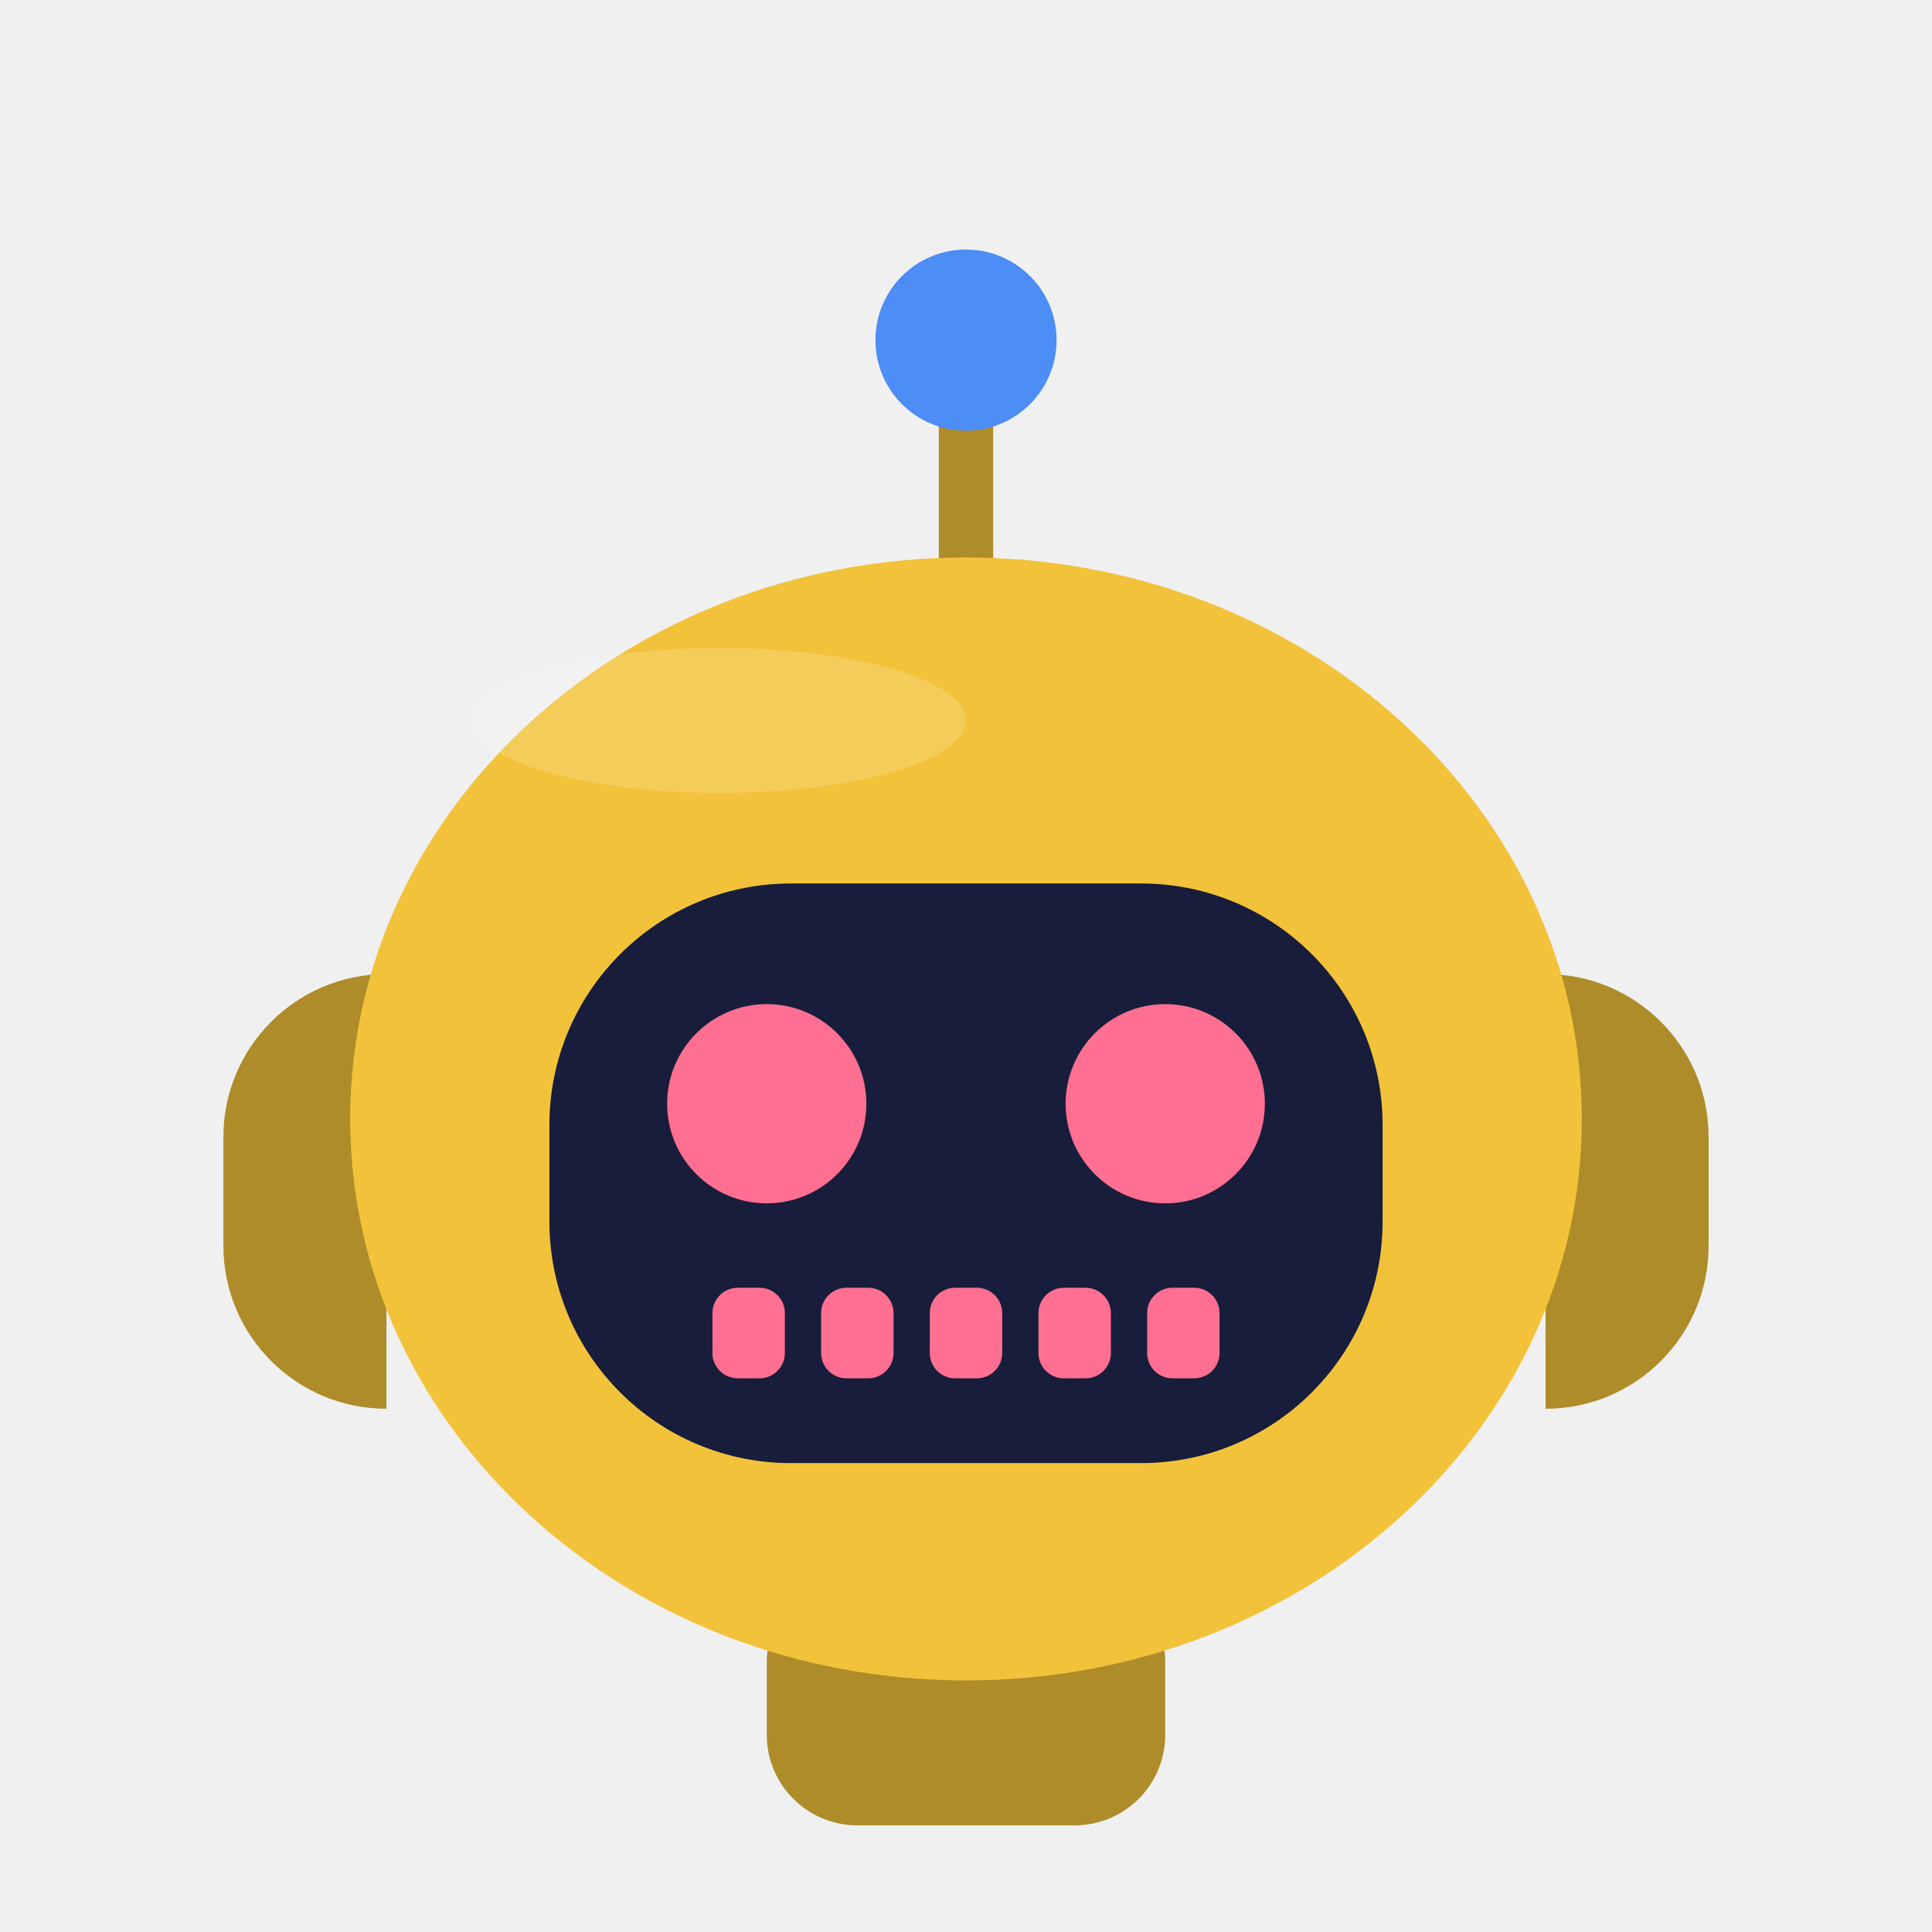
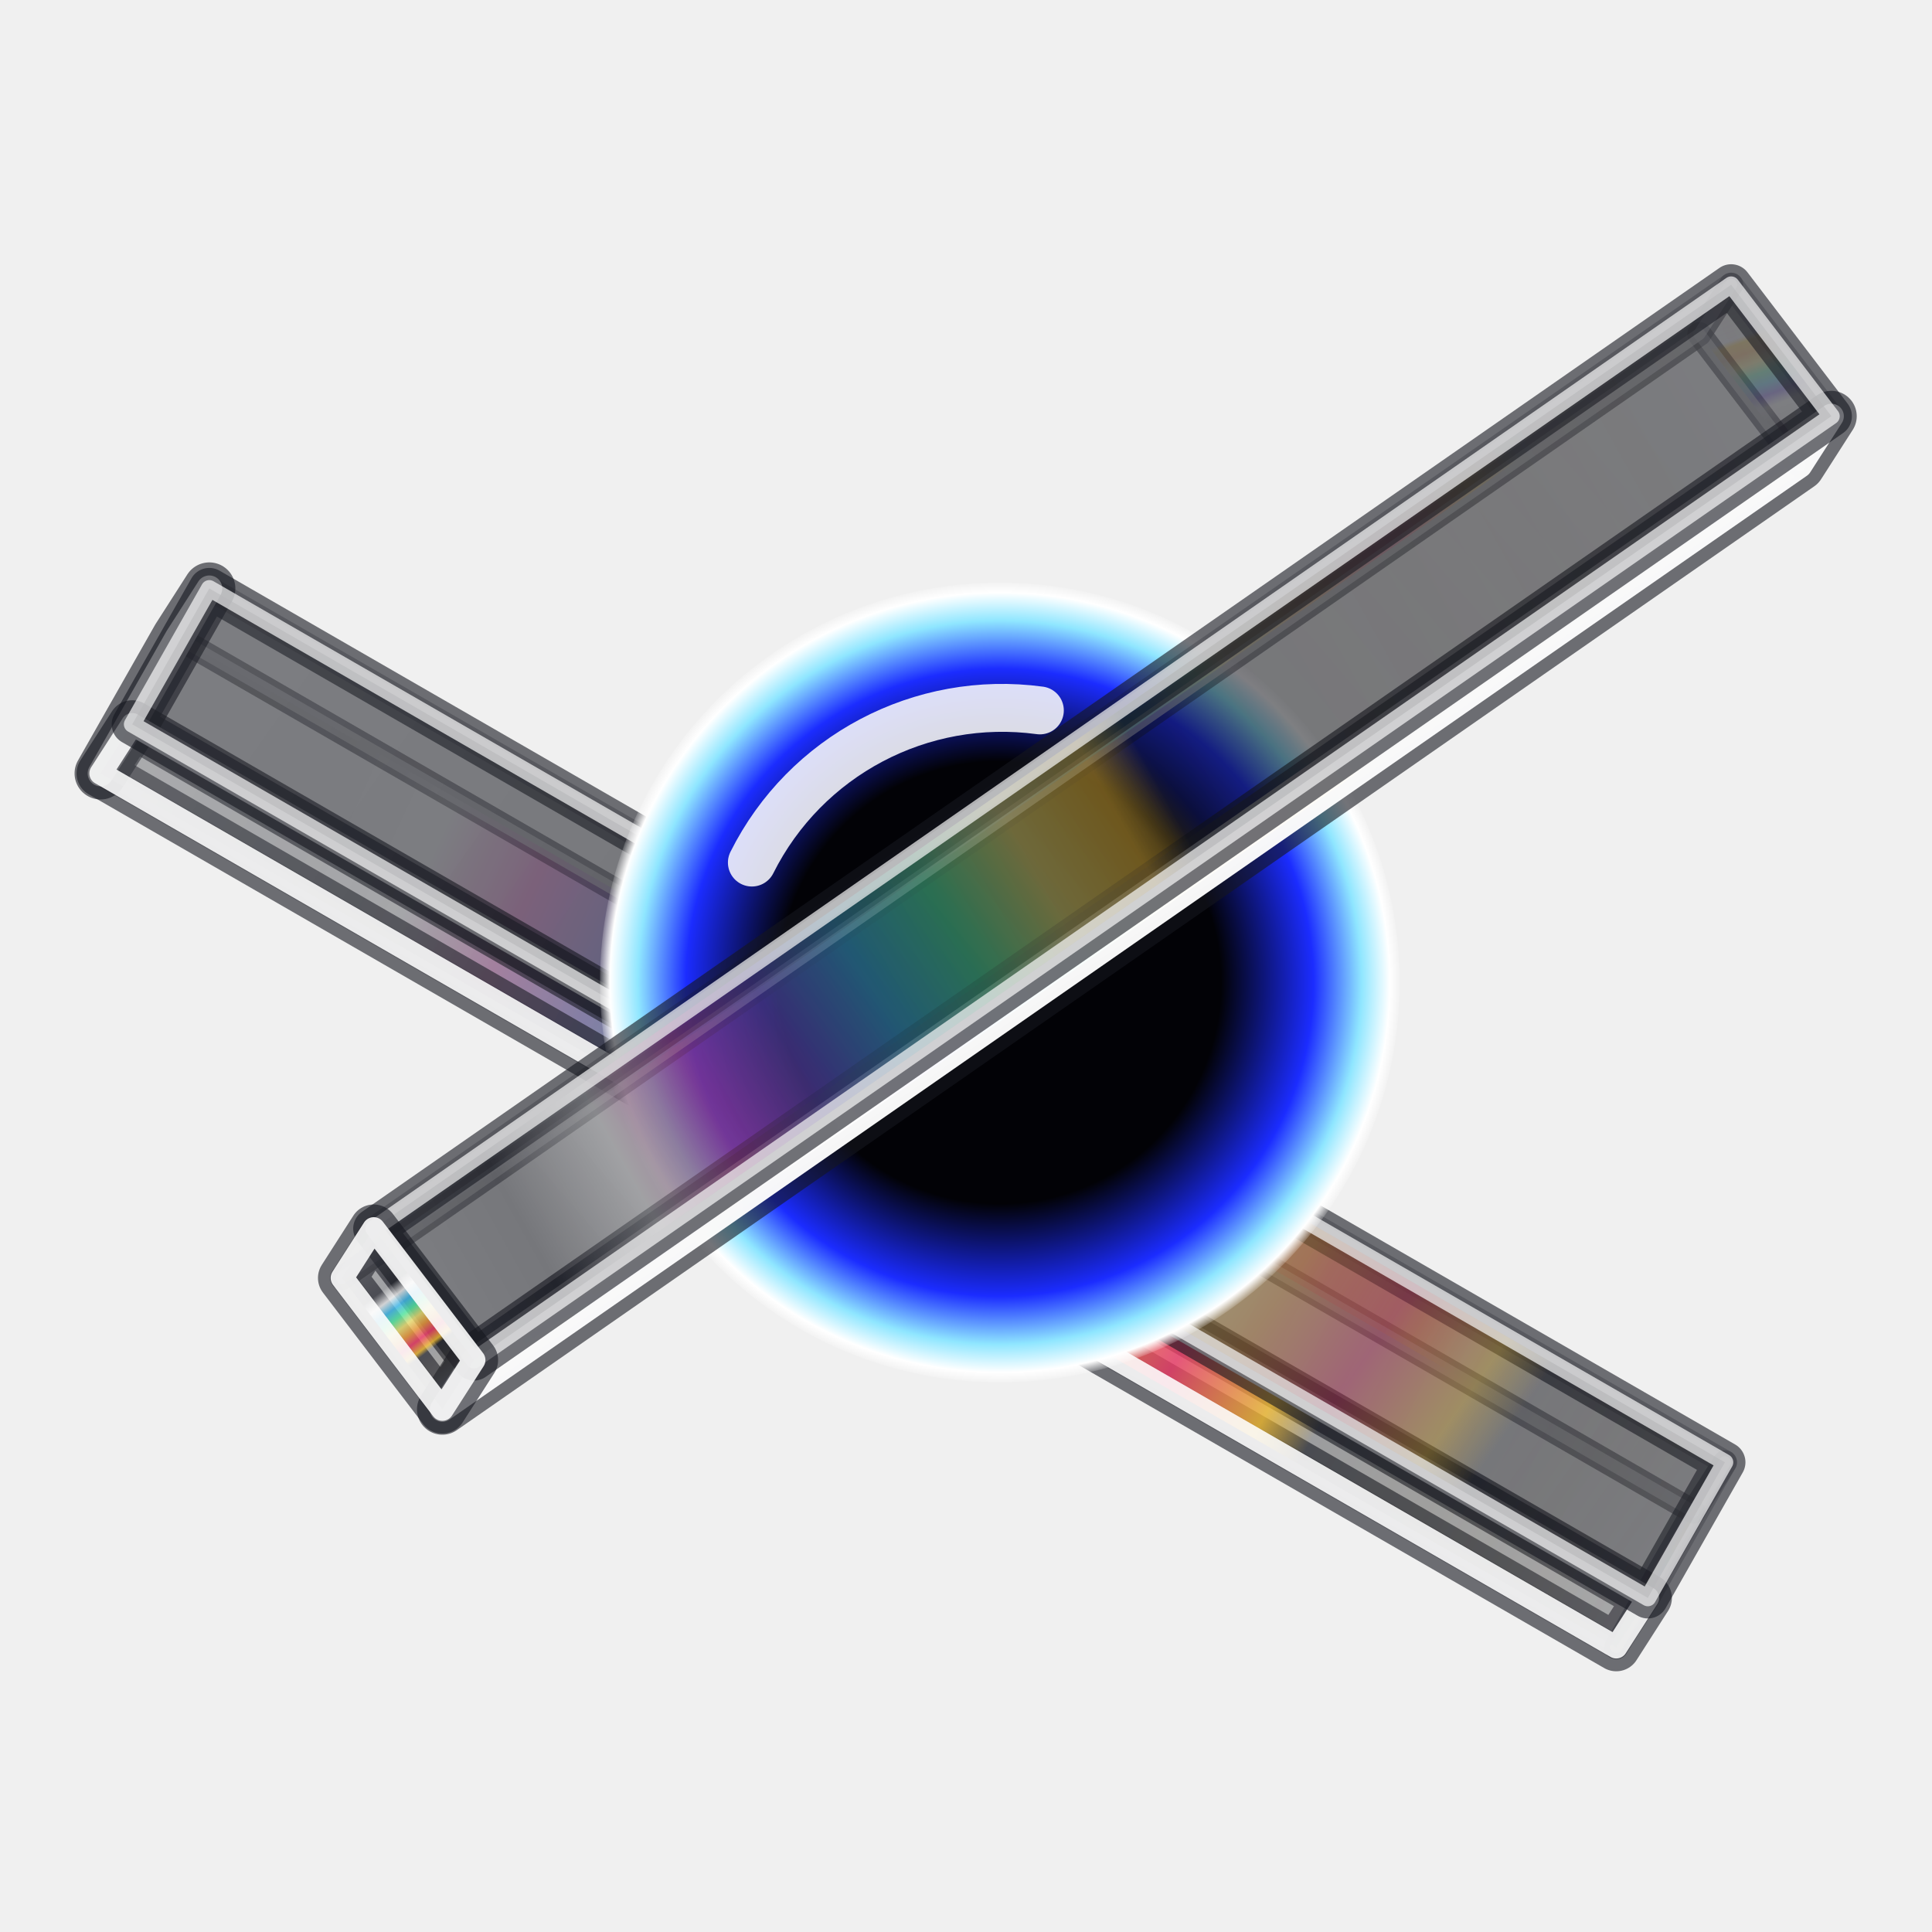
<svg xmlns="http://www.w3.org/2000/svg" viewBox="0 0 96 96" width="96" height="96" role="img">
-   <g transform="translate(48 52) scale(0.9) translate(-48 -48)">
-     <rect x="37" y="77" width="22" height="14" rx="5" fill="#ae8c2a" />
-     <g fill="#ae8c2a">
-       <path d="M16 44.0a9 9 0 0 0-9 9v6a9 9 0 0 0 9 9Z" />
-       <path d="M80 44.0a9 9 0 0 1 9 9v6a9 9 0 0 1-9 9Z" />
-     </g>
-     <path d="M48 22V12" stroke="#ae8c2a" stroke-width="3" stroke-linecap="round" />
-     <circle cx="48" cy="9" r="5" fill="#4c8df6" />
-     <g fill="#f2c23a">
-       <ellipse cx="48" cy="52" rx="34" ry="31" />
-     </g>
-     <g fill="#ffffff" opacity="0.16">
-       <ellipse cx="34.4" cy="30" rx="13.6" ry="4" />
-     </g>
-     <rect x="25.0" y="39.0" width="46" height="32" rx="13.333" fill="#171d3a" />
-     <g fill="#ff6f91">
-       <circle cx="37" cy="51.16" r="5.5" />
-       <circle cx="59" cy="51.16" r="5.5" />
-     </g>
-     <g fill="#ff6f91">
-       <rect x="34" y="61.32" width="4" height="5" rx="1.4" />
-       <rect x="40" y="61.32" width="4" height="5" rx="1.4" />
-       <rect x="46" y="61.32" width="4" height="5" rx="1.4" />
-       <rect x="52" y="61.32" width="4" height="5" rx="1.4" />
-       <rect x="58" y="61.32" width="4" height="5" rx="1.4" />
-     </g>
-   </g>
+   <defs>
+     <radialGradient id="orb" cx="0.5" cy="0.5" r="0.5">
+       <stop offset="0.55" stop-color="#020206" />
+       <stop offset="0.78" stop-color="#1b2cff" />
+       <stop offset="0.9" stop-color="#8fe6ff" />
+       <stop offset="0.97" stop-color="#ffffff" />
+       <stop offset="1" stop-color="#ffffff" stop-opacity="0" />
+     </radialGradient>
+     <linearGradient id="s0" gradientUnits="userSpaceOnUse" x1="84.14" y1="75.11" x2="5.00" y2="38.43">
+       <stop offset="0" stop-color="#ffffff" stop-opacity="0.04" />
+       <stop offset="0.42" stop-color="#ffc531" stop-opacity="0" />
+       <stop offset="0.45" stop-color="#ffc531" stop-opacity="0.35" />
+       <stop offset="0.51" stop-color="#fff27a" stop-opacity="0.35" />
+       <stop offset="0.57" stop-color="#5cffb0" stop-opacity="0.35" />
+       <stop offset="0.63" stop-color="#45c9ff" stop-opacity="0.35" />
+       <stop offset="0.69" stop-color="#7b61ff" stop-opacity="0.35" />
+       <stop offset="0.75" stop-color="#ff5ad8" stop-opacity="0.35" />
+       <stop offset="0.81" stop-color="#ffffff" stop-opacity="0.35" />
+       <stop offset="0.88" stop-color="#ffffff" stop-opacity="0" />
+       <stop offset="1" stop-color="#ffffff" stop-opacity="0.06" />
+     </linearGradient>
+     <linearGradient id="s1" gradientUnits="userSpaceOnUse" x1="85.71" y1="72.66" x2="8.83" y2="31.69">
+       <stop offset="0" stop-color="#ffffff" stop-opacity="0.04" />
+       <stop offset="0.16" stop-color="#ffc531" stop-opacity="0" />
+       <stop offset="0.19" stop-color="#ffc531" stop-opacity="0.35" />
+       <stop offset="0.25" stop-color="#ff3d6e" stop-opacity="0.35" />
+       <stop offset="0.31" stop-color="#ffa53d" stop-opacity="0.35" />
+       <stop offset="0.37" stop-color="#fff27a" stop-opacity="0.35" />
+       <stop offset="0.43" stop-color="#5cffb0" stop-opacity="0.35" />
+       <stop offset="0.49" stop-color="#45c9ff" stop-opacity="0.35" />
+       <stop offset="0.55" stop-color="#ffffff" stop-opacity="0.35" />
+       <stop offset="0.62" stop-color="#ffffff" stop-opacity="0" />
+       <stop offset="1" stop-color="#ffffff" stop-opacity="0.06" />
+     </linearGradient>
+     <linearGradient id="s2" gradientUnits="userSpaceOnUse" x1="85.71" y1="72.66" x2="80.31" y2="81.85">
+       <stop offset="0" stop-color="#ffffff" stop-opacity="0.04" />
+       <stop offset="0.31" stop-color="#ffc531" stop-opacity="0" />
+       <stop offset="0.34" stop-color="#ffc531" stop-opacity="0.35" />
+       <stop offset="0.40" stop-color="#ffa53d" stop-opacity="0.35" />
+       <stop offset="0.46" stop-color="#fff27a" stop-opacity="0.35" />
+       <stop offset="0.52" stop-color="#5cffb0" stop-opacity="0.35" />
+       <stop offset="0.58" stop-color="#45c9ff" stop-opacity="0.35" />
+       <stop offset="0.64" stop-color="#7b61ff" stop-opacity="0.35" />
+       <stop offset="0.70" stop-color="#ffffff" stop-opacity="0.35" />
+       <stop offset="0.77" stop-color="#ffffff" stop-opacity="0" />
+       <stop offset="1" stop-color="#ffffff" stop-opacity="0.06" />
+     </linearGradient>
+     <linearGradient id="s3" gradientUnits="userSpaceOnUse" x1="6.57" y1="35.99" x2="10.40" y2="29.24">
+       <stop offset="0" stop-color="#ffffff" stop-opacity="0.12" />
+       <stop offset="0.46" stop-color="#ffc531" stop-opacity="0" />
+       <stop offset="0.49" stop-color="#ffc531" stop-opacity="0.99" />
+       <stop offset="0.55" stop-color="#fff27a" stop-opacity="0.99" />
+       <stop offset="0.61" stop-color="#5cffb0" stop-opacity="0.99" />
+       <stop offset="0.67" stop-color="#45c9ff" stop-opacity="0.99" />
+       <stop offset="0.73" stop-color="#7b61ff" stop-opacity="0.99" />
+       <stop offset="0.79" stop-color="#ff5ad8" stop-opacity="0.99" />
+       <stop offset="0.85" stop-color="#ffffff" stop-opacity="0.99" />
+       <stop offset="0.92" stop-color="#ffffff" stop-opacity="0" />
+       <stop offset="1" stop-color="#ffffff" stop-opacity="0.18" />
+     </linearGradient>
+     <linearGradient id="s4" gradientUnits="userSpaceOnUse" x1="80.31" y1="81.85" x2="5.00" y2="38.43">
+       <stop offset="0" stop-color="#ffffff" stop-opacity="0.09" />
+       <stop offset="0.21" stop-color="#ffc531" stop-opacity="0" />
+       <stop offset="0.24" stop-color="#ffc531" stop-opacity="0.74" />
+       <stop offset="0.30" stop-color="#ff3d6e" stop-opacity="0.74" />
+       <stop offset="0.36" stop-color="#ffa53d" stop-opacity="0.74" />
+       <stop offset="0.42" stop-color="#fff27a" stop-opacity="0.74" />
+       <stop offset="0.48" stop-color="#5cffb0" stop-opacity="0.74" />
+       <stop offset="0.54" stop-color="#45c9ff" stop-opacity="0.74" />
+       <stop offset="0.60" stop-color="#ffffff" stop-opacity="0.74" />
+       <stop offset="0.67" stop-color="#ffffff" stop-opacity="0" />
+       <stop offset="1" stop-color="#ffffff" stop-opacity="0.13" />
+     </linearGradient>
+     <linearGradient id="s5" gradientUnits="userSpaceOnUse" x1="81.88" y1="79.40" x2="10.40" y2="29.24">
+       <stop offset="0" stop-color="#ffffff" stop-opacity="0.04" />
+       <stop offset="0.12" stop-color="#ffc531" stop-opacity="0" />
+       <stop offset="0.15" stop-color="#ffc531" stop-opacity="0.30" />
+       <stop offset="0.21" stop-color="#ff3d6e" stop-opacity="0.30" />
+       <stop offset="0.27" stop-color="#ffa53d" stop-opacity="0.30" />
+       <stop offset="0.33" stop-color="#fff27a" stop-opacity="0.30" />
+       <stop offset="0.39" stop-color="#5cffb0" stop-opacity="0.30" />
+       <stop offset="0.45" stop-color="#45c9ff" stop-opacity="0.30" />
+       <stop offset="0.51" stop-color="#ffffff" stop-opacity="0.30" />
+       <stop offset="0.58" stop-color="#ffffff" stop-opacity="0" />
+       <stop offset="1" stop-color="#ffffff" stop-opacity="0.05" />
+     </linearGradient>
+     <linearGradient id="s6" gradientUnits="userSpaceOnUse" x1="86.02" y1="14.15" x2="89.43" y2="23.13">
+       <stop offset="0" stop-color="#ffffff" stop-opacity="0.04" />
+       <stop offset="0.27" stop-color="#ffc531" stop-opacity="0" />
+       <stop offset="0.30" stop-color="#ffc531" stop-opacity="0.35" />
+       <stop offset="0.36" stop-color="#ffa53d" stop-opacity="0.35" />
+       <stop offset="0.42" stop-color="#fff27a" stop-opacity="0.35" />
+       <stop offset="0.48" stop-color="#5cffb0" stop-opacity="0.35" />
+       <stop offset="0.54" stop-color="#45c9ff" stop-opacity="0.35" />
+       <stop offset="0.60" stop-color="#7b61ff" stop-opacity="0.35" />
+       <stop offset="0.66" stop-color="#ffffff" stop-opacity="0.35" />
+       <stop offset="0.73" stop-color="#ffffff" stop-opacity="0" />
+       <stop offset="1" stop-color="#ffffff" stop-opacity="0.06" />
+     </linearGradient>
+     <linearGradient id="s7" gradientUnits="userSpaceOnUse" x1="84.44" y1="16.60" x2="21.98" y2="70.03">
+       <stop offset="0" stop-color="#ffffff" stop-opacity="0.04" />
+       <stop offset="0.42" stop-color="#ffc531" stop-opacity="0" />
+       <stop offset="0.45" stop-color="#ffc531" stop-opacity="0.35" />
+       <stop offset="0.51" stop-color="#fff27a" stop-opacity="0.35" />
+       <stop offset="0.57" stop-color="#5cffb0" stop-opacity="0.35" />
+       <stop offset="0.63" stop-color="#45c9ff" stop-opacity="0.35" />
+       <stop offset="0.69" stop-color="#7b61ff" stop-opacity="0.35" />
+       <stop offset="0.75" stop-color="#ff5ad8" stop-opacity="0.35" />
+       <stop offset="0.81" stop-color="#ffffff" stop-opacity="0.35" />
+       <stop offset="0.88" stop-color="#ffffff" stop-opacity="0" />
+       <stop offset="1" stop-color="#ffffff" stop-opacity="0.06" />
+     </linearGradient>
+     <linearGradient id="s8" gradientUnits="userSpaceOnUse" x1="86.02" y1="14.15" x2="17.00" y2="63.50">
+       <stop offset="0" stop-color="#ffffff" stop-opacity="0.04" />
+       <stop offset="0.16" stop-color="#ffc531" stop-opacity="0" />
+       <stop offset="0.19" stop-color="#ffc531" stop-opacity="0.35" />
+       <stop offset="0.25" stop-color="#ff3d6e" stop-opacity="0.35" />
+       <stop offset="0.31" stop-color="#ffa53d" stop-opacity="0.35" />
+       <stop offset="0.37" stop-color="#fff27a" stop-opacity="0.35" />
+       <stop offset="0.43" stop-color="#5cffb0" stop-opacity="0.35" />
+       <stop offset="0.49" stop-color="#45c9ff" stop-opacity="0.35" />
+       <stop offset="0.55" stop-color="#ffffff" stop-opacity="0.35" />
+       <stop offset="0.62" stop-color="#ffffff" stop-opacity="0" />
+       <stop offset="1" stop-color="#ffffff" stop-opacity="0.06" />
+     </linearGradient>
+     <linearGradient id="s9" gradientUnits="userSpaceOnUse" x1="89.43" y1="23.13" x2="21.98" y2="70.03">
+       <stop offset="0" stop-color="#ffffff" stop-opacity="0.11" />
+       <stop offset="0.31" stop-color="#ffc531" stop-opacity="0" />
+       <stop offset="0.34" stop-color="#ffc531" stop-opacity="0.90" />
+       <stop offset="0.40" stop-color="#ffa53d" stop-opacity="0.90" />
+       <stop offset="0.46" stop-color="#fff27a" stop-opacity="0.90" />
+       <stop offset="0.52" stop-color="#5cffb0" stop-opacity="0.90" />
+       <stop offset="0.58" stop-color="#45c9ff" stop-opacity="0.90" />
+       <stop offset="0.64" stop-color="#7b61ff" stop-opacity="0.90" />
+       <stop offset="0.70" stop-color="#ffffff" stop-opacity="0.90" />
+       <stop offset="0.77" stop-color="#ffffff" stop-opacity="0" />
+       <stop offset="1" stop-color="#ffffff" stop-opacity="0.16" />
+     </linearGradient>
+     <linearGradient id="s10" gradientUnits="userSpaceOnUse" x1="91.00" y1="20.68" x2="18.57" y2="61.05">
+       <stop offset="0" stop-color="#ffffff" stop-opacity="0.04" />
+       <stop offset="0.46" stop-color="#ffc531" stop-opacity="0" />
+       <stop offset="0.49" stop-color="#ffc531" stop-opacity="0.30" />
+       <stop offset="0.55" stop-color="#fff27a" stop-opacity="0.30" />
+       <stop offset="0.61" stop-color="#5cffb0" stop-opacity="0.30" />
+       <stop offset="0.67" stop-color="#45c9ff" stop-opacity="0.30" />
+       <stop offset="0.73" stop-color="#7b61ff" stop-opacity="0.30" />
+       <stop offset="0.79" stop-color="#ff5ad8" stop-opacity="0.30" />
+       <stop offset="0.85" stop-color="#ffffff" stop-opacity="0.30" />
+       <stop offset="0.92" stop-color="#ffffff" stop-opacity="0" />
+       <stop offset="1" stop-color="#ffffff" stop-opacity="0.05" />
+     </linearGradient>
+     <linearGradient id="s11" gradientUnits="userSpaceOnUse" x1="23.55" y1="67.58" x2="18.57" y2="61.05">
+       <stop offset="0" stop-color="#ffffff" stop-opacity="0.09" />
+       <stop offset="0.21" stop-color="#ffc531" stop-opacity="0" />
+       <stop offset="0.24" stop-color="#ffc531" stop-opacity="0.75" />
+       <stop offset="0.30" stop-color="#ff3d6e" stop-opacity="0.75" />
+       <stop offset="0.36" stop-color="#ffa53d" stop-opacity="0.75" />
+       <stop offset="0.42" stop-color="#fff27a" stop-opacity="0.75" />
+       <stop offset="0.48" stop-color="#5cffb0" stop-opacity="0.75" />
+       <stop offset="0.54" stop-color="#45c9ff" stop-opacity="0.75" />
+       <stop offset="0.60" stop-color="#ffffff" stop-opacity="0.75" />
+       <stop offset="0.67" stop-color="#ffffff" stop-opacity="0" />
+       <stop offset="1" stop-color="#ffffff" stop-opacity="0.14" />
+     </linearGradient>
+   </defs>
+   <path d="M84.14 75.11L80.31 81.85L5.00 38.43L8.83 31.69Z" fill="none" stroke="#14161f" stroke-opacity="0.22" stroke-width="1.2" stroke-linejoin="round" />
+   <path d="M84.14 75.11L80.31 81.85L5.00 38.43L8.83 31.69Z" fill="url(#s0)" stroke="#ffffff" stroke-opacity="0.3" stroke-width="0.6" stroke-linejoin="round" />
+   <path d="M85.71 72.66L84.14 75.11L8.83 31.69L10.40 29.24Z" fill="none" stroke="#14161f" stroke-opacity="0.22" stroke-width="1.2" stroke-linejoin="round" />
+   <path d="M85.71 72.66L84.14 75.11L8.83 31.69L10.40 29.24Z" fill="url(#s1)" stroke="#ffffff" stroke-opacity="0.3" stroke-width="0.6" stroke-linejoin="round" />
+   <path d="M85.71 72.66L84.14 75.11L80.31 81.85L81.88 79.40Z" fill="none" stroke="#14161f" stroke-opacity="0.22" stroke-width="1.2" stroke-linejoin="round" />
+   <path d="M85.71 72.66L84.14 75.11L80.31 81.85L81.88 79.40Z" fill="url(#s2)" stroke="#ffffff" stroke-opacity="0.3" stroke-width="0.6" stroke-linejoin="round" />
+   <path d="M6.57 35.99L5.00 38.43L8.83 31.69L10.40 29.24Z" fill="#0b0d14" fill-opacity="0.26" />
+   <path d="M6.57 35.99L5.00 38.43L8.83 31.69L10.40 29.24Z" fill="none" stroke="#14161f" stroke-opacity="0.6" stroke-width="2.59" stroke-linejoin="round" />
+   <path d="M6.57 35.99L5.00 38.43L8.83 31.69L10.40 29.24Z" fill="url(#s3)" stroke="#ffffff" stroke-opacity="0.99" stroke-width="1.29" stroke-linejoin="round" />
+   <path d="M80.31 81.85L81.88 79.40L6.57 35.99L5.00 38.43Z" fill="#0b0d14" fill-opacity="0.36" />
+   <path d="M80.31 81.85L81.88 79.40L6.57 35.99L5.00 38.43Z" fill="none" stroke="#14161f" stroke-opacity="0.6" stroke-width="2.39" stroke-linejoin="round" />
+   <path d="M80.31 81.85L81.88 79.40L6.57 35.99L5.00 38.43Z" fill="url(#s4)" stroke="#ffffff" stroke-opacity="0.88" stroke-width="1.12" stroke-linejoin="round" />
+   <path d="M81.88 79.40L85.71 72.66L10.40 29.24L6.57 35.99Z" fill="#0b0d14" fill-opacity="0.53" />
+   <path d="M81.88 79.40L85.71 72.66L10.40 29.24L6.57 35.99Z" fill="none" stroke="#14161f" stroke-opacity="0.6" stroke-width="2.04" stroke-linejoin="round" />
+   <path d="M81.88 79.40L85.71 72.66L10.40 29.24L6.57 35.99Z" fill="url(#s5)" stroke="#ffffff" stroke-opacity="0.67" stroke-width="0.83" stroke-linejoin="round" />
+   <circle cx="49.68" cy="48.82" r="19.87" fill="url(#orb)" />
+   <path d="M37.36 42.86A13.91 13.91 0 0 1 51.67 35.30" stroke="#ffffff" stroke-width="2.38" stroke-linecap="round" fill="none" opacity="0.85" />
+   <path d="M86.02 14.15L84.44 16.60L89.43 23.13L91.00 20.68Z" fill="none" stroke="#14161f" stroke-opacity="0.22" stroke-width="1.2" stroke-linejoin="round" />
+   <path d="M86.02 14.15L84.44 16.60L89.43 23.13L91.00 20.68Z" fill="url(#s6)" stroke="#ffffff" stroke-opacity="0.3" stroke-width="0.6" stroke-linejoin="round" />
+   <path d="M84.44 16.60L89.43 23.13L21.98 70.03L17.00 63.50Z" fill="none" stroke="#14161f" stroke-opacity="0.22" stroke-width="1.2" stroke-linejoin="round" />
+   <path d="M84.44 16.60L89.43 23.13L21.98 70.03L17.00 63.50Z" fill="url(#s7)" stroke="#ffffff" stroke-opacity="0.3" stroke-width="0.6" stroke-linejoin="round" />
+   <path d="M86.02 14.15L84.44 16.60L17.00 63.50L18.57 61.05Z" fill="none" stroke="#14161f" stroke-opacity="0.22" stroke-width="1.2" stroke-linejoin="round" />
+   <path d="M86.02 14.15L84.44 16.60L17.00 63.50L18.57 61.05Z" fill="url(#s8)" stroke="#ffffff" stroke-opacity="0.3" stroke-width="0.6" stroke-linejoin="round" />
+   <path d="M89.43 23.13L91.00 20.68L23.55 67.58L21.98 70.03Z" fill="#0b0d14" fill-opacity="0.29" />
+   <path d="M89.43 23.13L91.00 20.68L23.55 67.58L21.98 70.03Z" fill="none" stroke="#14161f" stroke-opacity="0.6" stroke-width="2.52" stroke-linejoin="round" />
+   <path d="M89.43 23.13L91.00 20.68L23.55 67.58L21.98 70.03Z" fill="url(#s9)" stroke="#ffffff" stroke-opacity="0.96" stroke-width="1.24" stroke-linejoin="round" />
+   <path d="M91.00 20.68L86.02 14.15L18.57 61.05L23.55 67.58Z" fill="#0b0d14" fill-opacity="0.53" />
+   <path d="M91.00 20.68L86.02 14.15L18.57 61.05L23.55 67.58Z" fill="none" stroke="#14161f" stroke-opacity="0.6" stroke-width="2.04" stroke-linejoin="round" />
+   <path d="M91.00 20.68L86.02 14.15L18.57 61.05L23.55 67.58Z" fill="url(#s10)" stroke="#ffffff" stroke-opacity="0.67" stroke-width="0.83" stroke-linejoin="round" />
+   <path d="M23.55 67.58L21.98 70.03L17.00 63.50L18.57 61.05Z" fill="#0b0d14" fill-opacity="0.35" />
+   <path d="M23.55 67.58L21.98 70.03L17.00 63.50L18.57 61.05Z" fill="none" stroke="#14161f" stroke-opacity="0.6" stroke-width="2.40" stroke-linejoin="round" />
+   <path d="M23.55 67.58L21.98 70.03L17.00 63.50L18.57 61.05Z" fill="url(#s11)" stroke="#ffffff" stroke-opacity="0.89" stroke-width="1.14" stroke-linejoin="round" />
</svg>
